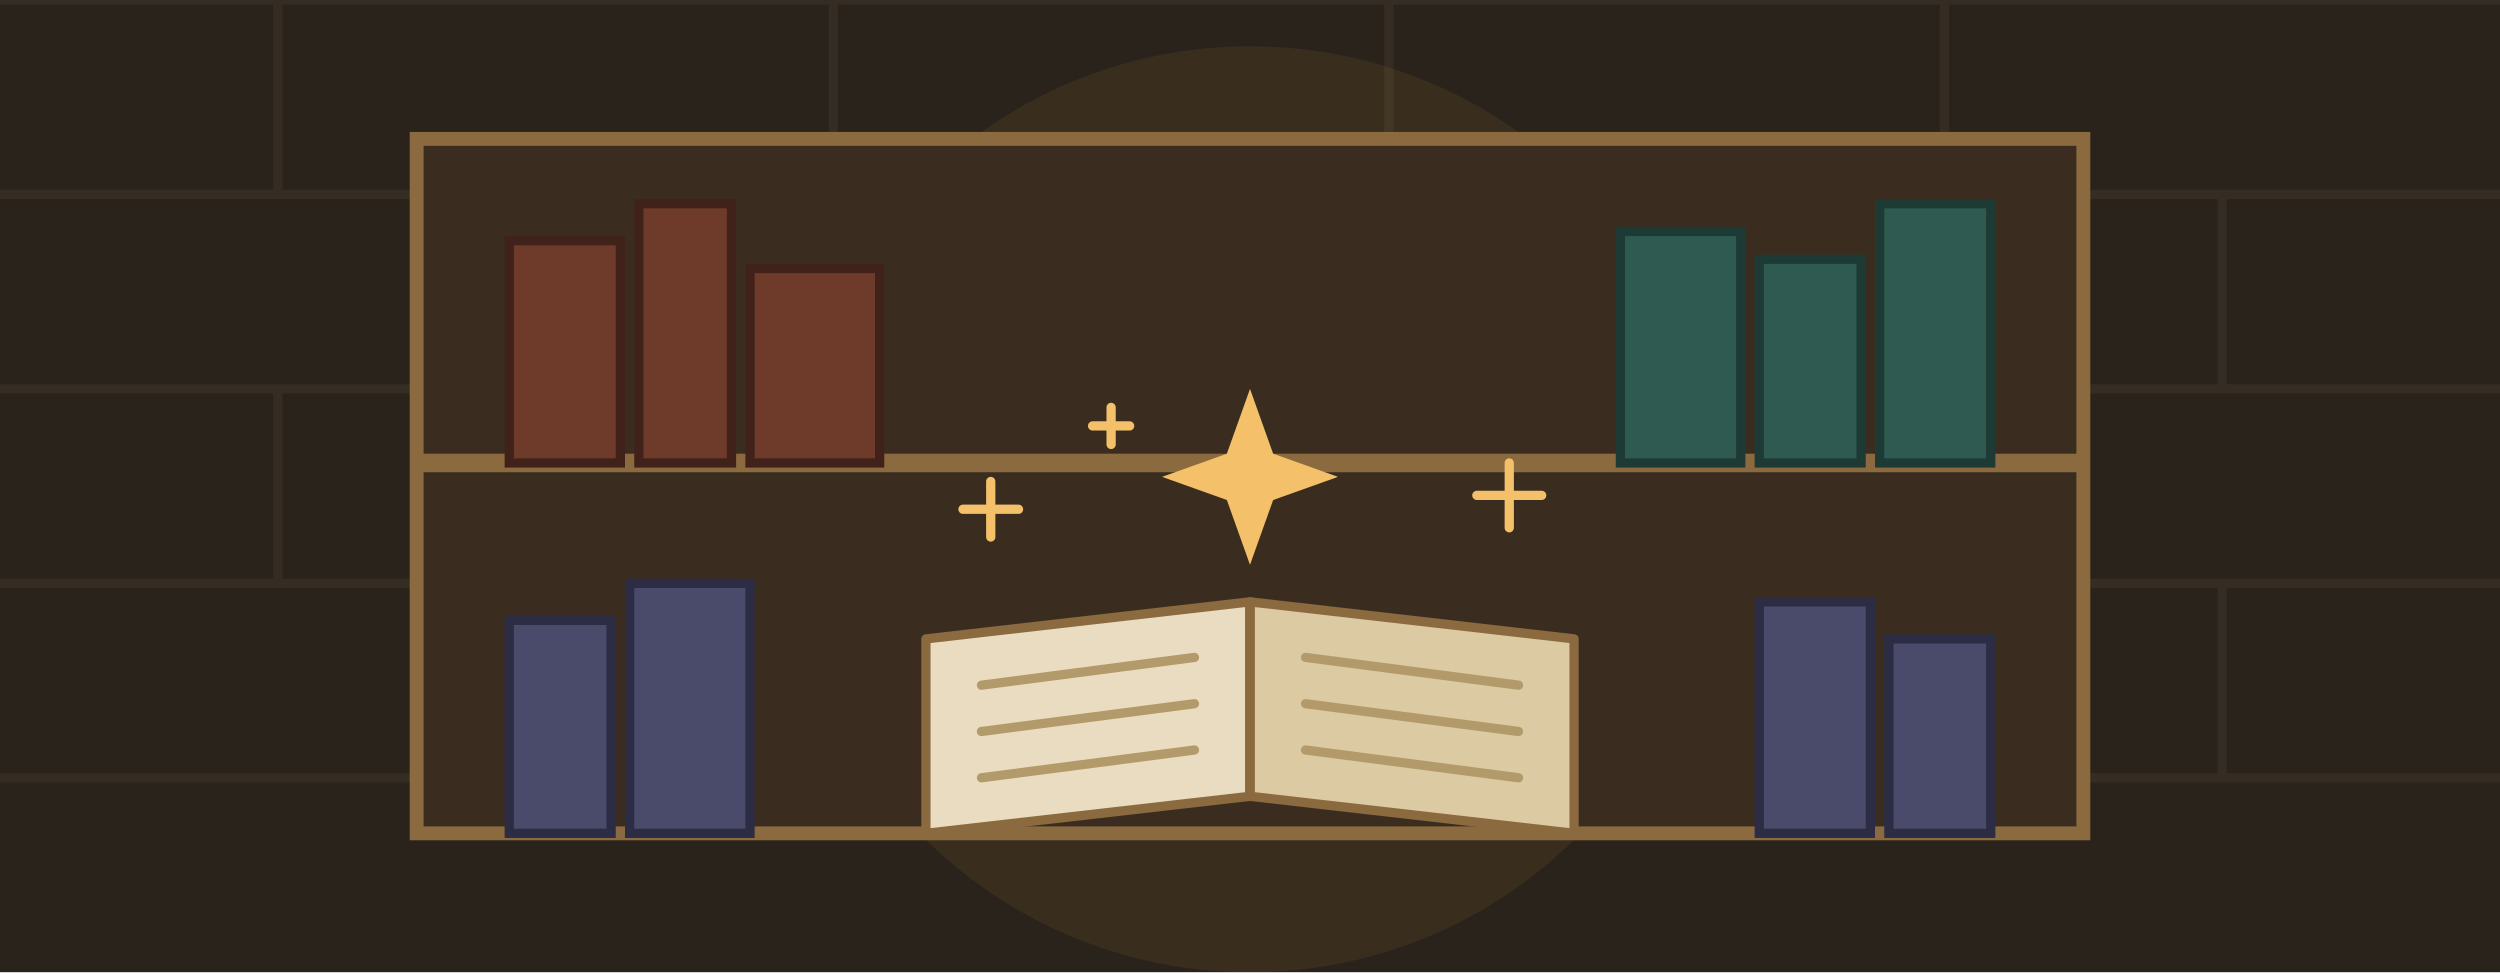
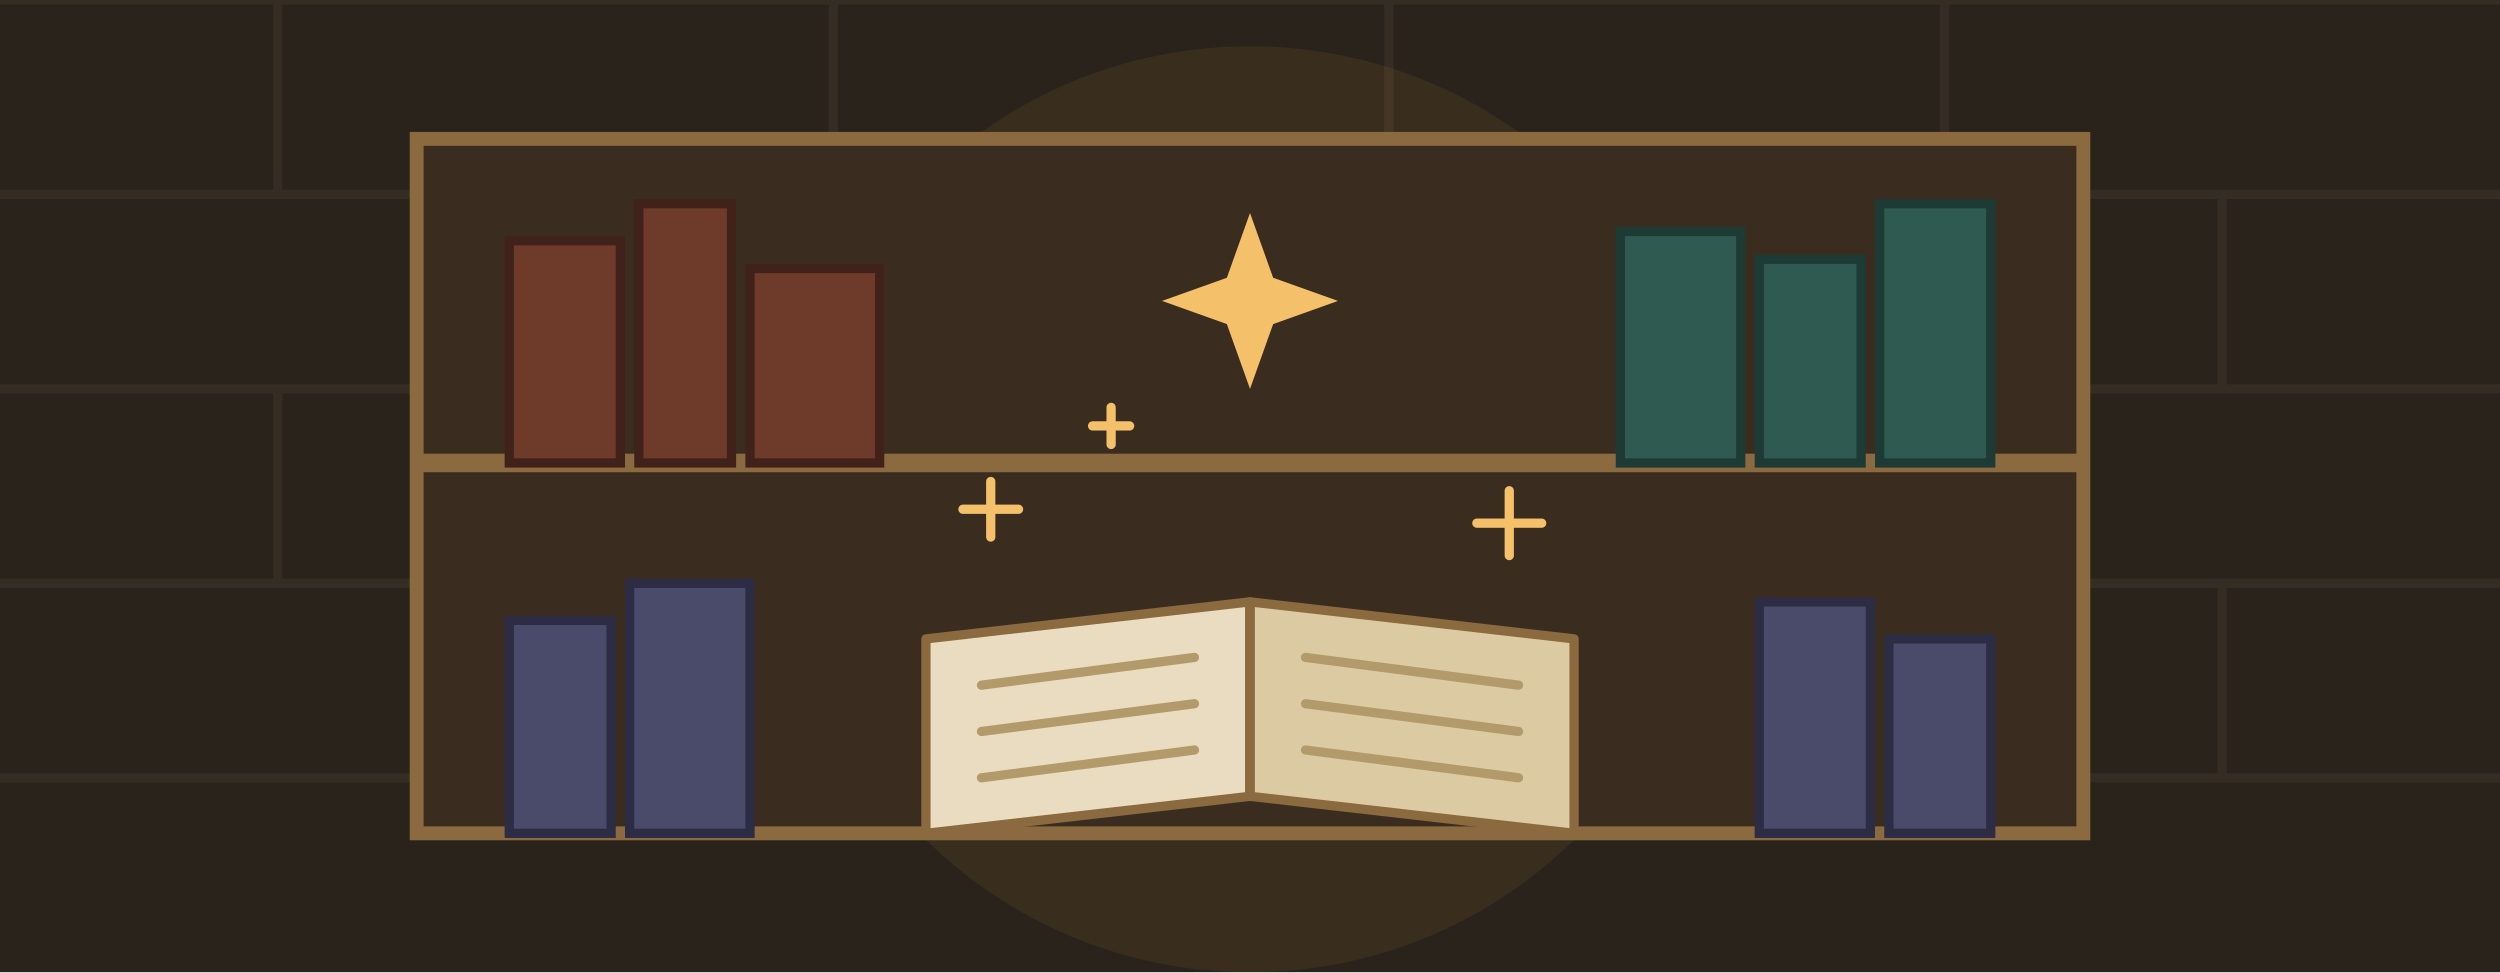
<svg viewBox="0 0 540 210" preserveAspectRatio="xMidYMid slice" aria-hidden="true" focusable="false">
  <rect width="540" height="210" fill="#2a231c" />
  <path d="M0 0H540M0 42H540M0 84H540M0 126H540M0 168H540M60 0V42M180 0V42M300 0V42M420 0V42M120 42V84M240 42V84M360 42V84M480 42V84M60 84V126M180 84V126M300 84V126M420 84V126M120 126V168M240 126V168M360 126V168M480 126V168" stroke="#352c23" stroke-width="2" />
  <circle cx="270" cy="110" r="100" fill="#e8a33d" fill-opacity="0.08" />
  <path d="M90 30H450V180H90Z" fill="#3a2d20" stroke="#8a6a3e" stroke-width="3" />
  <path d="M90 100H450" stroke="#8a6a3e" stroke-width="4" />
  <path d="M110 100V52H134V100ZM138 100V44H158V100ZM162 100V58H190V100Z" fill="#6e3a2a" stroke="#40221a" stroke-width="2" />
  <path d="M350 100V50H376V100ZM380 100V56H402V100ZM406 100V44H430V100Z" fill="#2f5a52" stroke="#1d3a34" stroke-width="2" />
  <path d="M110 180V134H132V180ZM136 180V126H162V180ZM380 180V130H404V180ZM408 180V138H430V180Z" fill="#4a4a6a" stroke="#2c2c44" stroke-width="2" />
  <path d="M200 138L270 130L270 172L200 180Z" fill="#e9dcc0" stroke="#8a6a3e" stroke-width="2" stroke-linejoin="round" />
  <path d="M340 138L270 130L270 172L340 180Z" fill="#dccaa2" stroke="#8a6a3e" stroke-width="2" stroke-linejoin="round" />
  <path d="M270 130V172" stroke="#8a6a3e" stroke-width="2" />
  <path d="M212 148L258 142M212 158L258 152M212 168L258 162M282 142L328 148M282 152L328 158M282 162L328 168" stroke="#b39a6b" stroke-width="2" stroke-linecap="round" />
-   <path d="M270 84l5 14 14 5-14 5-5 14-5-14-14-5 14-5z" fill="#f4c06a" />
-   <path d="M214 104v12M208 110h12M326 100v14M319 107h14M240 88v8M236 92h8" stroke="#f4c06a" stroke-width="2" stroke-linecap="round" />
+   <path d="M270 46l5 14 14 5-14 5-5 14-5-14-14-5 14-5z" fill="#f4c06a" />
+   <path d="M214 104v12M208 110h12M326 106v14M319 113h14M240 88v8M236 92h8" stroke="#f4c06a" stroke-width="2" stroke-linecap="round" />
</svg>
